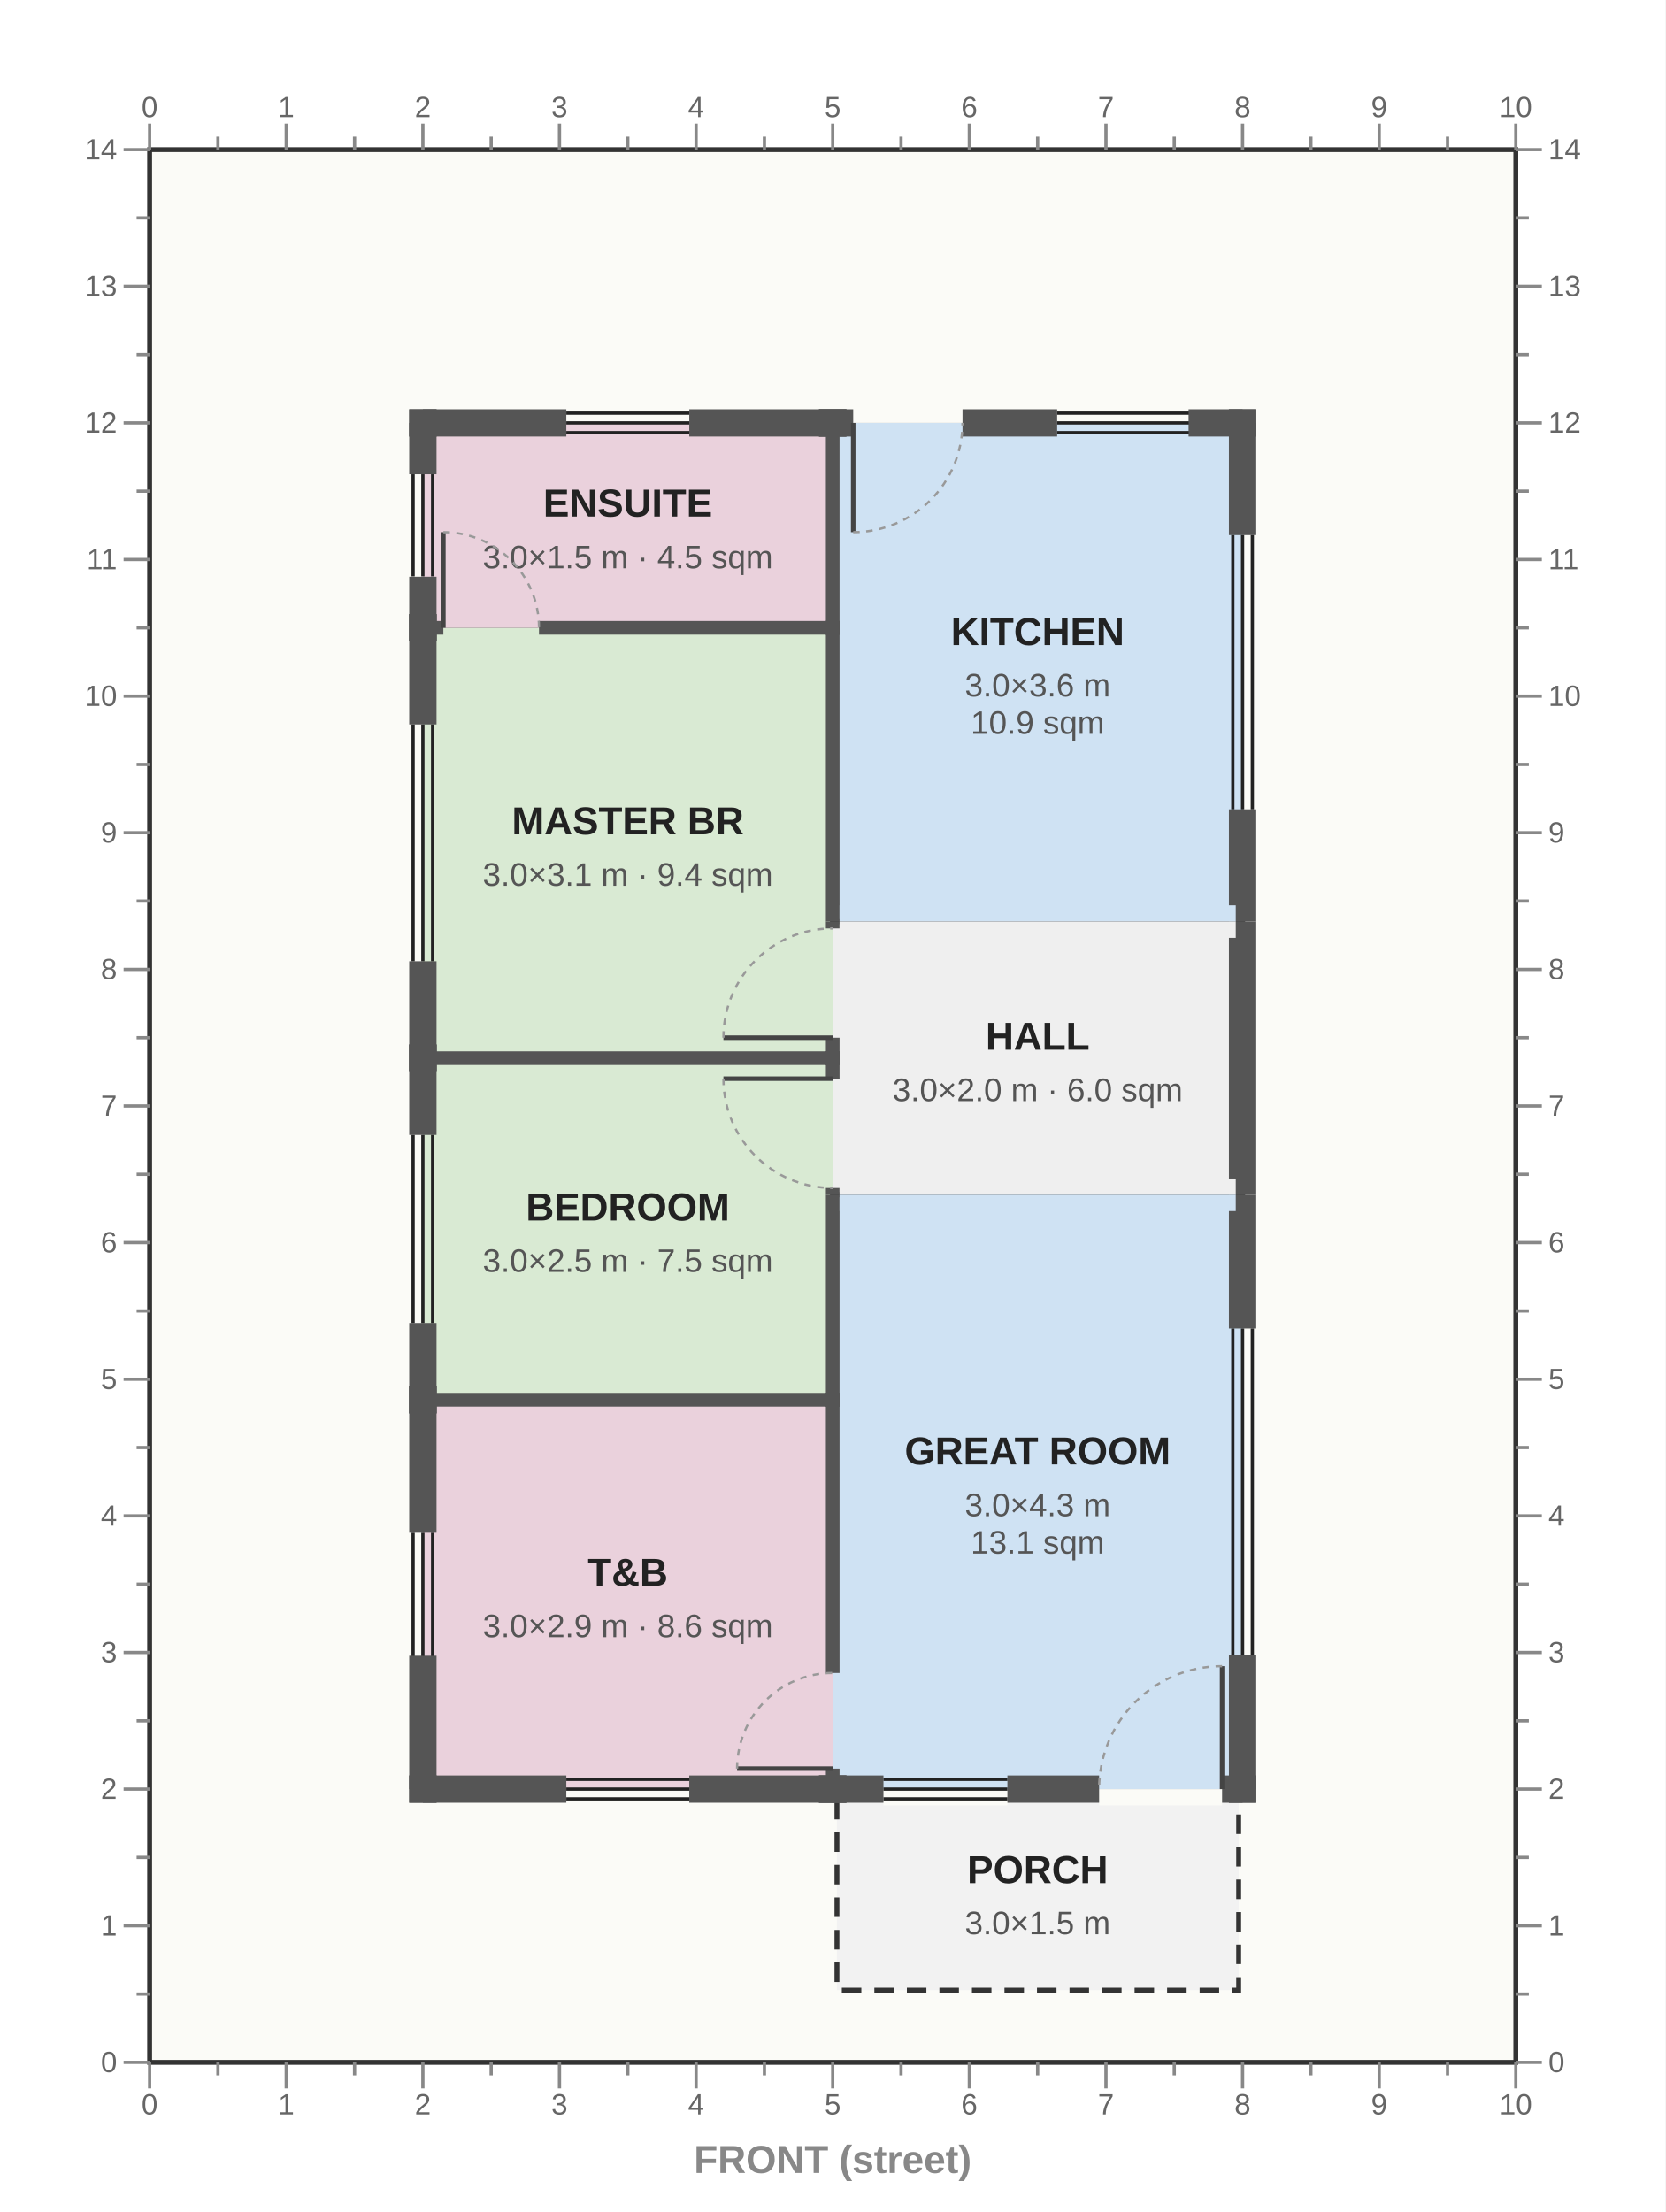
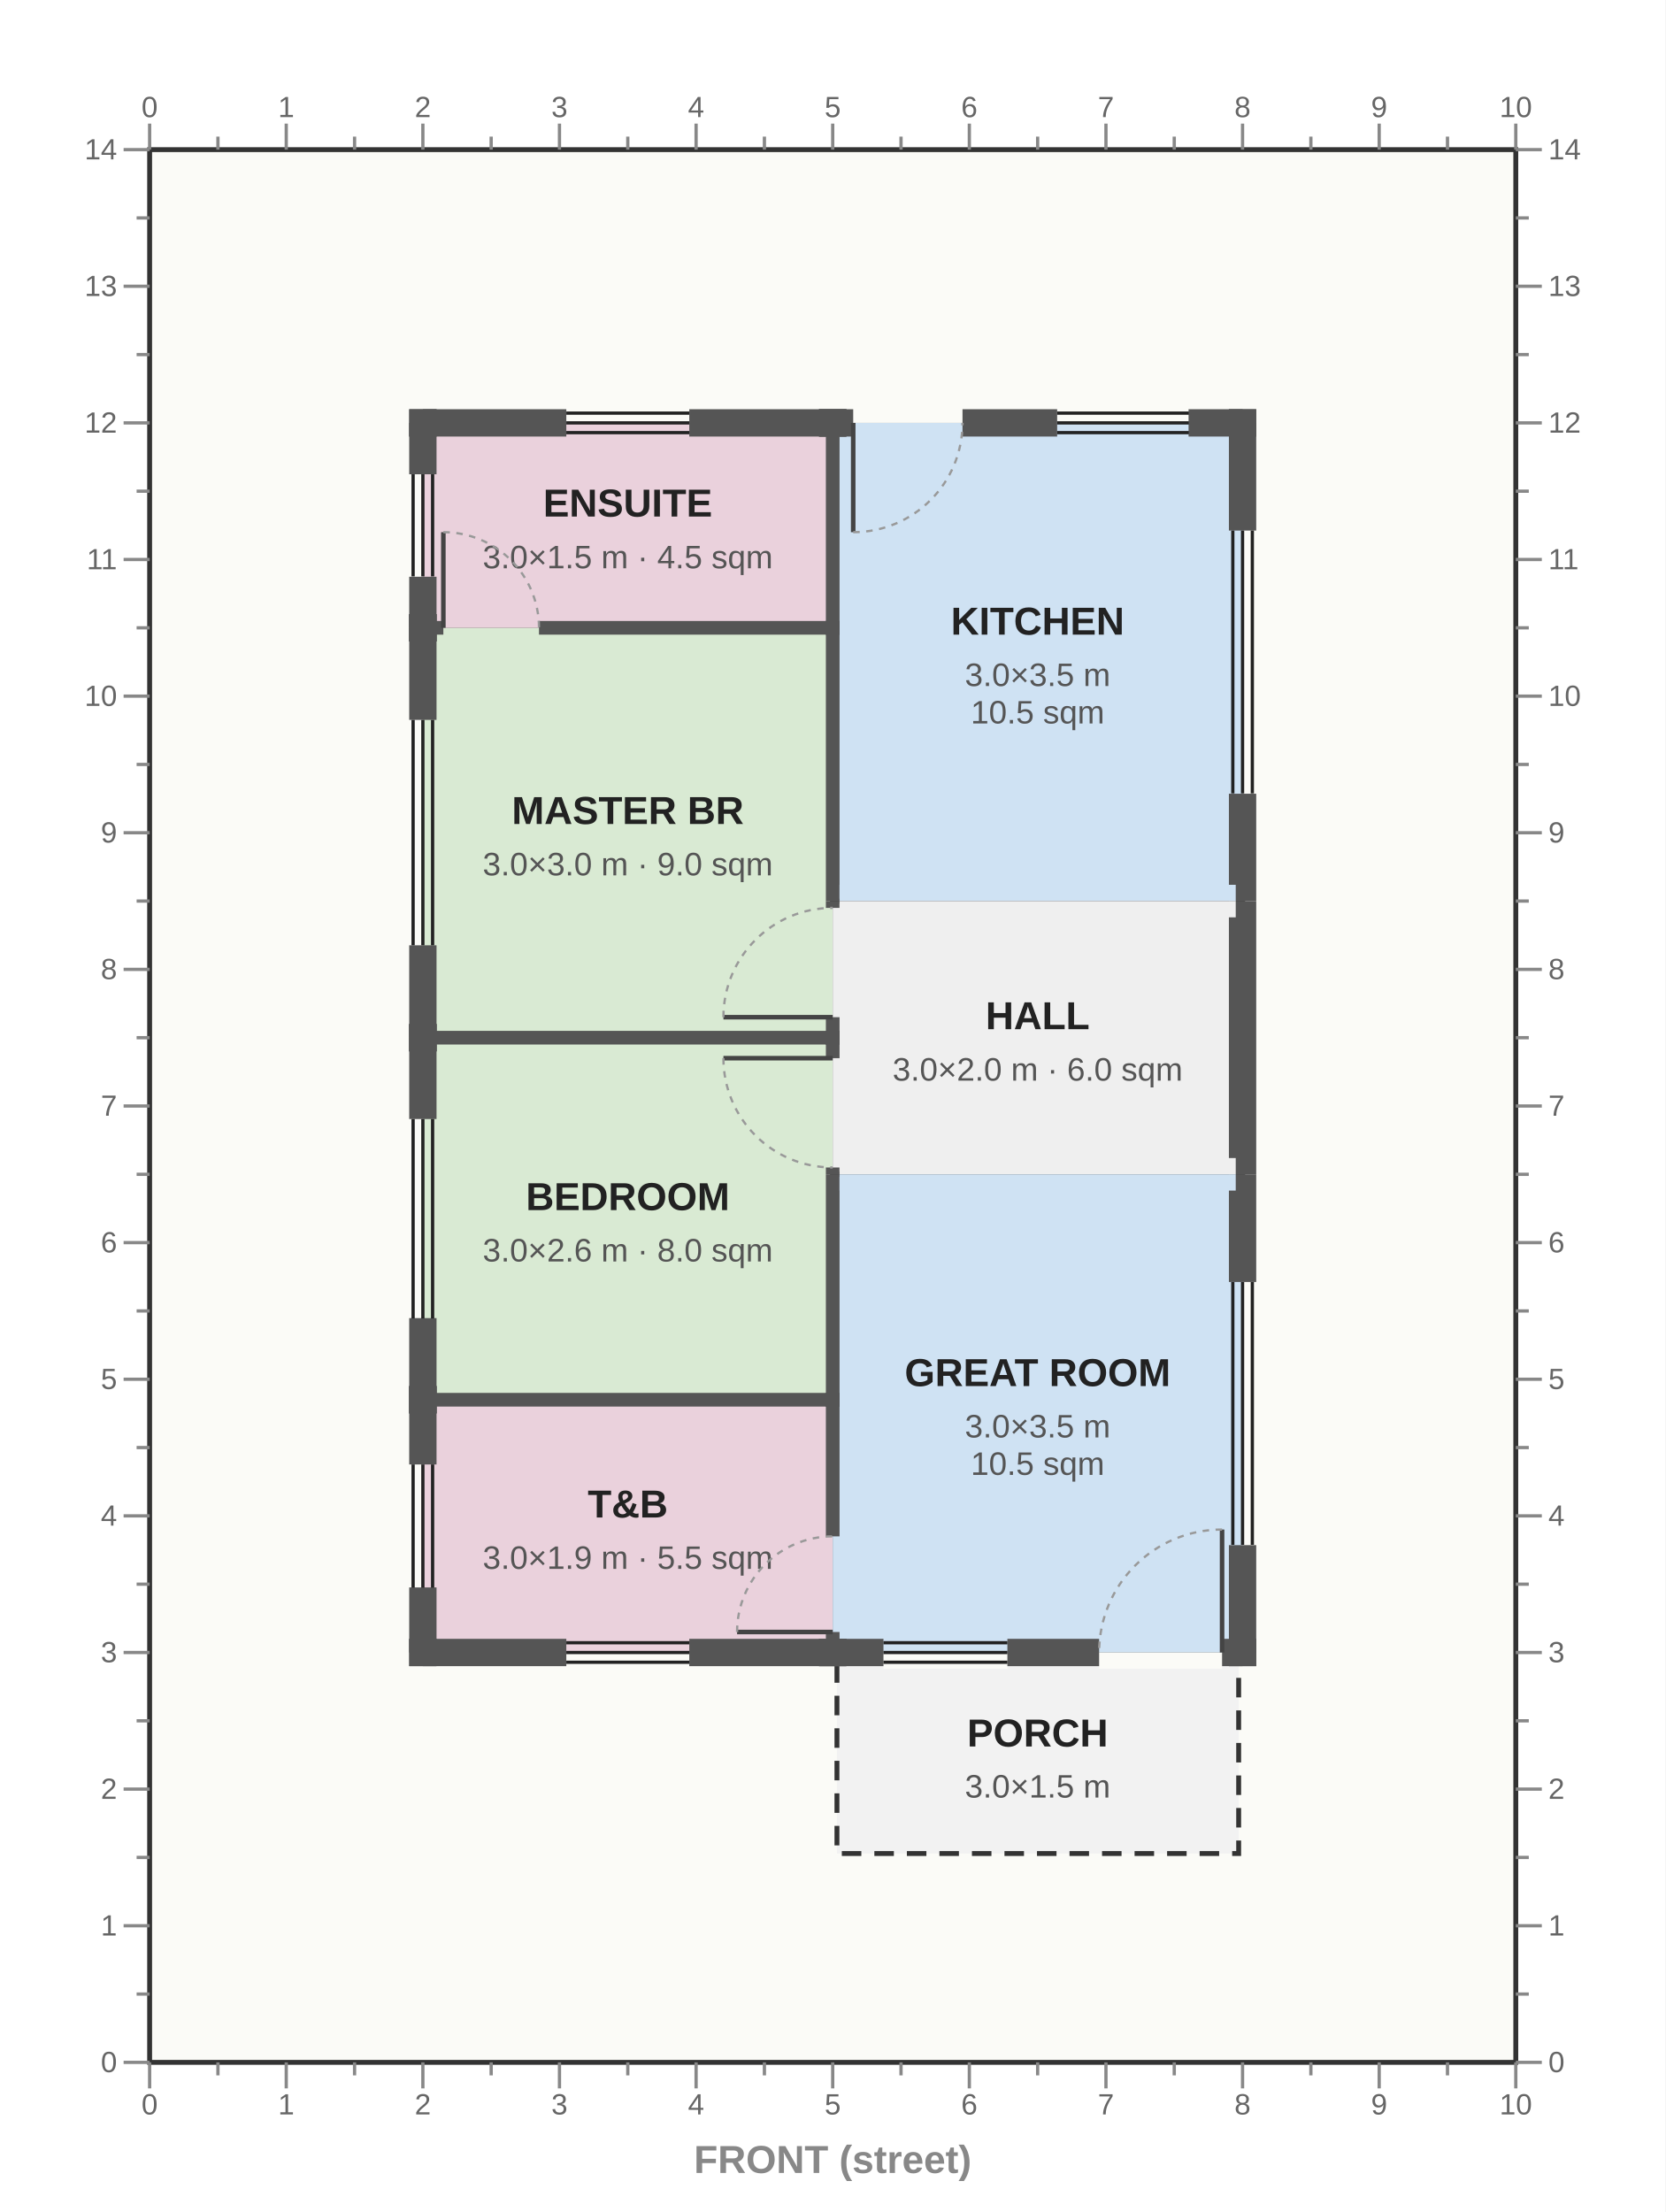
<svg xmlns="http://www.w3.org/2000/svg" width="512" height="680" viewBox="0 0 512 680">
  <rect x="0" y="0" width="512" height="680" fill="white" />
  <rect x="46.0" y="46.0" width="420.0" height="588.0" fill="#fbfbf7" stroke="#333" stroke-width="1.5" />
  <line x1="46.0" y1="46.0" x2="46.0" y2="38.0" stroke="#888" stroke-width="1" />
  <line x1="46.0" y1="634.0" x2="46.0" y2="642.0" stroke="#888" stroke-width="1" />
  <text x="46.0" y="36.0" text-anchor="middle" font-family="Arial" font-size="9" fill="#666">0</text>
  <text x="46.0" y="650.0" text-anchor="middle" font-family="Arial" font-size="9" fill="#666">0</text>
  <line x1="67.0" y1="46.0" x2="67.0" y2="42.0" stroke="#888" stroke-width="1" />
  <line x1="67.0" y1="634.0" x2="67.0" y2="638.0" stroke="#888" stroke-width="1" />
  <line x1="88.0" y1="46.0" x2="88.0" y2="38.0" stroke="#888" stroke-width="1" />
  <line x1="88.0" y1="634.0" x2="88.0" y2="642.0" stroke="#888" stroke-width="1" />
  <text x="88.0" y="36.0" text-anchor="middle" font-family="Arial" font-size="9" fill="#666">1</text>
  <text x="88.0" y="650.0" text-anchor="middle" font-family="Arial" font-size="9" fill="#666">1</text>
  <line x1="109.0" y1="46.0" x2="109.0" y2="42.0" stroke="#888" stroke-width="1" />
  <line x1="109.0" y1="634.0" x2="109.0" y2="638.0" stroke="#888" stroke-width="1" />
  <line x1="130.0" y1="46.0" x2="130.0" y2="38.0" stroke="#888" stroke-width="1" />
  <line x1="130.0" y1="634.0" x2="130.0" y2="642.0" stroke="#888" stroke-width="1" />
  <text x="130.0" y="36.0" text-anchor="middle" font-family="Arial" font-size="9" fill="#666">2</text>
  <text x="130.0" y="650.0" text-anchor="middle" font-family="Arial" font-size="9" fill="#666">2</text>
  <line x1="151.0" y1="46.0" x2="151.0" y2="42.0" stroke="#888" stroke-width="1" />
  <line x1="151.0" y1="634.0" x2="151.0" y2="638.0" stroke="#888" stroke-width="1" />
  <line x1="172.0" y1="46.0" x2="172.0" y2="38.0" stroke="#888" stroke-width="1" />
  <line x1="172.0" y1="634.0" x2="172.0" y2="642.0" stroke="#888" stroke-width="1" />
  <text x="172.0" y="36.0" text-anchor="middle" font-family="Arial" font-size="9" fill="#666">3</text>
  <text x="172.0" y="650.0" text-anchor="middle" font-family="Arial" font-size="9" fill="#666">3</text>
  <line x1="193.0" y1="46.0" x2="193.0" y2="42.0" stroke="#888" stroke-width="1" />
  <line x1="193.0" y1="634.0" x2="193.0" y2="638.0" stroke="#888" stroke-width="1" />
  <line x1="214.0" y1="46.0" x2="214.0" y2="38.0" stroke="#888" stroke-width="1" />
  <line x1="214.0" y1="634.0" x2="214.0" y2="642.0" stroke="#888" stroke-width="1" />
  <text x="214.0" y="36.0" text-anchor="middle" font-family="Arial" font-size="9" fill="#666">4</text>
  <text x="214.0" y="650.0" text-anchor="middle" font-family="Arial" font-size="9" fill="#666">4</text>
  <line x1="235.0" y1="46.0" x2="235.0" y2="42.0" stroke="#888" stroke-width="1" />
  <line x1="235.0" y1="634.0" x2="235.0" y2="638.0" stroke="#888" stroke-width="1" />
  <line x1="256.0" y1="46.0" x2="256.0" y2="38.0" stroke="#888" stroke-width="1" />
  <line x1="256.0" y1="634.0" x2="256.0" y2="642.0" stroke="#888" stroke-width="1" />
  <text x="256.0" y="36.0" text-anchor="middle" font-family="Arial" font-size="9" fill="#666">5</text>
  <text x="256.0" y="650.0" text-anchor="middle" font-family="Arial" font-size="9" fill="#666">5</text>
  <line x1="277.0" y1="46.0" x2="277.0" y2="42.0" stroke="#888" stroke-width="1" />
  <line x1="277.0" y1="634.0" x2="277.0" y2="638.0" stroke="#888" stroke-width="1" />
  <line x1="298.0" y1="46.0" x2="298.0" y2="38.0" stroke="#888" stroke-width="1" />
  <line x1="298.0" y1="634.0" x2="298.0" y2="642.0" stroke="#888" stroke-width="1" />
  <text x="298.0" y="36.0" text-anchor="middle" font-family="Arial" font-size="9" fill="#666">6</text>
  <text x="298.0" y="650.0" text-anchor="middle" font-family="Arial" font-size="9" fill="#666">6</text>
  <line x1="319.0" y1="46.0" x2="319.0" y2="42.0" stroke="#888" stroke-width="1" />
  <line x1="319.0" y1="634.0" x2="319.0" y2="638.0" stroke="#888" stroke-width="1" />
  <line x1="340.0" y1="46.0" x2="340.0" y2="38.0" stroke="#888" stroke-width="1" />
  <line x1="340.0" y1="634.0" x2="340.0" y2="642.0" stroke="#888" stroke-width="1" />
  <text x="340.0" y="36.0" text-anchor="middle" font-family="Arial" font-size="9" fill="#666">7</text>
  <text x="340.0" y="650.0" text-anchor="middle" font-family="Arial" font-size="9" fill="#666">7</text>
  <line x1="361.0" y1="46.0" x2="361.0" y2="42.0" stroke="#888" stroke-width="1" />
  <line x1="361.0" y1="634.0" x2="361.0" y2="638.0" stroke="#888" stroke-width="1" />
  <line x1="382.0" y1="46.0" x2="382.0" y2="38.0" stroke="#888" stroke-width="1" />
  <line x1="382.0" y1="634.0" x2="382.0" y2="642.0" stroke="#888" stroke-width="1" />
  <text x="382.0" y="36.0" text-anchor="middle" font-family="Arial" font-size="9" fill="#666">8</text>
  <text x="382.0" y="650.0" text-anchor="middle" font-family="Arial" font-size="9" fill="#666">8</text>
  <line x1="403.0" y1="46.0" x2="403.0" y2="42.0" stroke="#888" stroke-width="1" />
  <line x1="403.0" y1="634.0" x2="403.0" y2="638.0" stroke="#888" stroke-width="1" />
  <line x1="424.0" y1="46.0" x2="424.0" y2="38.0" stroke="#888" stroke-width="1" />
  <line x1="424.0" y1="634.0" x2="424.0" y2="642.0" stroke="#888" stroke-width="1" />
  <text x="424.0" y="36.0" text-anchor="middle" font-family="Arial" font-size="9" fill="#666">9</text>
  <text x="424.0" y="650.0" text-anchor="middle" font-family="Arial" font-size="9" fill="#666">9</text>
  <line x1="445.0" y1="46.0" x2="445.0" y2="42.0" stroke="#888" stroke-width="1" />
  <line x1="445.0" y1="634.0" x2="445.0" y2="638.0" stroke="#888" stroke-width="1" />
  <line x1="466.0" y1="46.0" x2="466.0" y2="38.0" stroke="#888" stroke-width="1" />
  <line x1="466.0" y1="634.0" x2="466.0" y2="642.0" stroke="#888" stroke-width="1" />
  <text x="466.0" y="36.0" text-anchor="middle" font-family="Arial" font-size="9" fill="#666">10</text>
  <text x="466.0" y="650.0" text-anchor="middle" font-family="Arial" font-size="9" fill="#666">10</text>
  <line x1="46.0" y1="634.0" x2="38.0" y2="634.0" stroke="#888" stroke-width="1" />
  <line x1="466.0" y1="634.0" x2="474.0" y2="634.0" stroke="#888" stroke-width="1" />
  <text x="36.0" y="637.0" text-anchor="end" font-family="Arial" font-size="9" fill="#666">0</text>
  <text x="476.0" y="637.0" text-anchor="start" font-family="Arial" font-size="9" fill="#666">0</text>
  <line x1="46.0" y1="613.0" x2="42.0" y2="613.0" stroke="#888" stroke-width="1" />
  <line x1="466.0" y1="613.0" x2="470.0" y2="613.0" stroke="#888" stroke-width="1" />
  <line x1="46.0" y1="592.0" x2="38.0" y2="592.0" stroke="#888" stroke-width="1" />
  <line x1="466.0" y1="592.0" x2="474.0" y2="592.0" stroke="#888" stroke-width="1" />
  <text x="36.0" y="595.0" text-anchor="end" font-family="Arial" font-size="9" fill="#666">1</text>
  <text x="476.0" y="595.0" text-anchor="start" font-family="Arial" font-size="9" fill="#666">1</text>
  <line x1="46.0" y1="571.0" x2="42.0" y2="571.0" stroke="#888" stroke-width="1" />
  <line x1="466.0" y1="571.0" x2="470.0" y2="571.0" stroke="#888" stroke-width="1" />
  <line x1="46.0" y1="550.0" x2="38.0" y2="550.0" stroke="#888" stroke-width="1" />
  <line x1="466.0" y1="550.0" x2="474.0" y2="550.0" stroke="#888" stroke-width="1" />
  <text x="36.0" y="553.0" text-anchor="end" font-family="Arial" font-size="9" fill="#666">2</text>
  <text x="476.0" y="553.0" text-anchor="start" font-family="Arial" font-size="9" fill="#666">2</text>
  <line x1="46.0" y1="529.0" x2="42.0" y2="529.0" stroke="#888" stroke-width="1" />
  <line x1="466.0" y1="529.0" x2="470.0" y2="529.0" stroke="#888" stroke-width="1" />
  <line x1="46.0" y1="508.0" x2="38.0" y2="508.0" stroke="#888" stroke-width="1" />
  <line x1="466.0" y1="508.0" x2="474.0" y2="508.0" stroke="#888" stroke-width="1" />
  <text x="36.0" y="511.0" text-anchor="end" font-family="Arial" font-size="9" fill="#666">3</text>
  <text x="476.0" y="511.0" text-anchor="start" font-family="Arial" font-size="9" fill="#666">3</text>
  <line x1="46.0" y1="487.0" x2="42.0" y2="487.0" stroke="#888" stroke-width="1" />
  <line x1="466.0" y1="487.0" x2="470.0" y2="487.0" stroke="#888" stroke-width="1" />
  <line x1="46.0" y1="466.0" x2="38.0" y2="466.0" stroke="#888" stroke-width="1" />
  <line x1="466.0" y1="466.0" x2="474.0" y2="466.0" stroke="#888" stroke-width="1" />
  <text x="36.0" y="469.0" text-anchor="end" font-family="Arial" font-size="9" fill="#666">4</text>
  <text x="476.0" y="469.0" text-anchor="start" font-family="Arial" font-size="9" fill="#666">4</text>
  <line x1="46.0" y1="445.0" x2="42.0" y2="445.0" stroke="#888" stroke-width="1" />
  <line x1="466.0" y1="445.0" x2="470.0" y2="445.0" stroke="#888" stroke-width="1" />
  <line x1="46.0" y1="424.0" x2="38.0" y2="424.0" stroke="#888" stroke-width="1" />
  <line x1="466.0" y1="424.0" x2="474.0" y2="424.0" stroke="#888" stroke-width="1" />
  <text x="36.0" y="427.0" text-anchor="end" font-family="Arial" font-size="9" fill="#666">5</text>
  <text x="476.0" y="427.0" text-anchor="start" font-family="Arial" font-size="9" fill="#666">5</text>
  <line x1="46.0" y1="403.0" x2="42.0" y2="403.0" stroke="#888" stroke-width="1" />
  <line x1="466.0" y1="403.0" x2="470.0" y2="403.0" stroke="#888" stroke-width="1" />
  <line x1="46.0" y1="382.0" x2="38.0" y2="382.0" stroke="#888" stroke-width="1" />
  <line x1="466.0" y1="382.0" x2="474.0" y2="382.0" stroke="#888" stroke-width="1" />
  <text x="36.0" y="385.0" text-anchor="end" font-family="Arial" font-size="9" fill="#666">6</text>
  <text x="476.0" y="385.0" text-anchor="start" font-family="Arial" font-size="9" fill="#666">6</text>
  <line x1="46.0" y1="361.0" x2="42.0" y2="361.0" stroke="#888" stroke-width="1" />
  <line x1="466.0" y1="361.0" x2="470.0" y2="361.0" stroke="#888" stroke-width="1" />
  <line x1="46.0" y1="340.0" x2="38.0" y2="340.0" stroke="#888" stroke-width="1" />
  <line x1="466.0" y1="340.0" x2="474.0" y2="340.0" stroke="#888" stroke-width="1" />
  <text x="36.0" y="343.0" text-anchor="end" font-family="Arial" font-size="9" fill="#666">7</text>
  <text x="476.0" y="343.0" text-anchor="start" font-family="Arial" font-size="9" fill="#666">7</text>
  <line x1="46.0" y1="319.0" x2="42.0" y2="319.0" stroke="#888" stroke-width="1" />
  <line x1="466.0" y1="319.0" x2="470.0" y2="319.0" stroke="#888" stroke-width="1" />
  <line x1="46.0" y1="298.0" x2="38.0" y2="298.0" stroke="#888" stroke-width="1" />
  <line x1="466.0" y1="298.0" x2="474.0" y2="298.0" stroke="#888" stroke-width="1" />
  <text x="36.0" y="301.0" text-anchor="end" font-family="Arial" font-size="9" fill="#666">8</text>
  <text x="476.0" y="301.0" text-anchor="start" font-family="Arial" font-size="9" fill="#666">8</text>
  <line x1="46.0" y1="277.0" x2="42.0" y2="277.0" stroke="#888" stroke-width="1" />
  <line x1="466.0" y1="277.0" x2="470.0" y2="277.0" stroke="#888" stroke-width="1" />
  <line x1="46.0" y1="256.0" x2="38.0" y2="256.0" stroke="#888" stroke-width="1" />
  <line x1="466.0" y1="256.0" x2="474.0" y2="256.0" stroke="#888" stroke-width="1" />
  <text x="36.0" y="259.0" text-anchor="end" font-family="Arial" font-size="9" fill="#666">9</text>
  <text x="476.0" y="259.0" text-anchor="start" font-family="Arial" font-size="9" fill="#666">9</text>
  <line x1="46.0" y1="235.0" x2="42.0" y2="235.0" stroke="#888" stroke-width="1" />
  <line x1="466.0" y1="235.0" x2="470.0" y2="235.0" stroke="#888" stroke-width="1" />
  <line x1="46.0" y1="214.0" x2="38.0" y2="214.0" stroke="#888" stroke-width="1" />
  <line x1="466.0" y1="214.0" x2="474.0" y2="214.0" stroke="#888" stroke-width="1" />
  <text x="36.0" y="217.0" text-anchor="end" font-family="Arial" font-size="9" fill="#666">10</text>
  <text x="476.0" y="217.0" text-anchor="start" font-family="Arial" font-size="9" fill="#666">10</text>
  <line x1="46.0" y1="193.0" x2="42.0" y2="193.0" stroke="#888" stroke-width="1" />
  <line x1="466.0" y1="193.0" x2="470.0" y2="193.0" stroke="#888" stroke-width="1" />
  <line x1="46.0" y1="172.0" x2="38.0" y2="172.0" stroke="#888" stroke-width="1" />
  <line x1="466.0" y1="172.0" x2="474.0" y2="172.0" stroke="#888" stroke-width="1" />
  <text x="36.0" y="175.0" text-anchor="end" font-family="Arial" font-size="9" fill="#666">11</text>
  <text x="476.0" y="175.0" text-anchor="start" font-family="Arial" font-size="9" fill="#666">11</text>
  <line x1="46.0" y1="151.0" x2="42.0" y2="151.0" stroke="#888" stroke-width="1" />
  <line x1="466.0" y1="151.0" x2="470.0" y2="151.0" stroke="#888" stroke-width="1" />
  <line x1="46.0" y1="130.0" x2="38.0" y2="130.0" stroke="#888" stroke-width="1" />
  <line x1="466.0" y1="130.0" x2="474.0" y2="130.0" stroke="#888" stroke-width="1" />
  <text x="36.0" y="133.0" text-anchor="end" font-family="Arial" font-size="9" fill="#666">12</text>
  <text x="476.0" y="133.0" text-anchor="start" font-family="Arial" font-size="9" fill="#666">12</text>
  <line x1="46.0" y1="109.0" x2="42.0" y2="109.0" stroke="#888" stroke-width="1" />
  <line x1="466.0" y1="109.0" x2="470.0" y2="109.0" stroke="#888" stroke-width="1" />
  <line x1="46.0" y1="88.0" x2="38.0" y2="88.0" stroke="#888" stroke-width="1" />
  <line x1="466.0" y1="88.0" x2="474.0" y2="88.0" stroke="#888" stroke-width="1" />
  <text x="36.0" y="91.0" text-anchor="end" font-family="Arial" font-size="9" fill="#666">13</text>
  <text x="476.0" y="91.0" text-anchor="start" font-family="Arial" font-size="9" fill="#666">13</text>
  <line x1="46.0" y1="67.0" x2="42.0" y2="67.0" stroke="#888" stroke-width="1" />
  <line x1="466.0" y1="67.0" x2="470.0" y2="67.0" stroke="#888" stroke-width="1" />
  <line x1="46.0" y1="46.0" x2="38.0" y2="46.0" stroke="#888" stroke-width="1" />
  <line x1="466.0" y1="46.0" x2="474.0" y2="46.0" stroke="#888" stroke-width="1" />
  <text x="36.0" y="49.0" text-anchor="end" font-family="Arial" font-size="9" fill="#666">14</text>
  <text x="476.0" y="49.0" text-anchor="start" font-family="Arial" font-size="9" fill="#666">14</text>
-   <rect x="130.0" y="130.0" width="252.0" height="420.0" fill="none" stroke="#9aa" stroke-width="1" stroke-dasharray="3 3" />
-   <rect x="257.3" y="551.3" width="123.5" height="60.5" fill="#f2f2f2" stroke="#333" stroke-width="1.5" stroke-dasharray="6 4" />
-   <text x="319.0" y="578.9" text-anchor="middle" font-family="Arial" font-size="12" font-weight="bold" fill="#222">PORCH</text>
-   <text x="319.0" y="594.6" text-anchor="middle" font-family="Arial" font-size="10" fill="#555">3.0×1.5 m</text>
-   <rect x="130.0" y="193.0" width="126.0" height="132.3" fill="#d9ead3" stroke="#333" stroke-width="1.5" />
-   <text x="193.0" y="256.5" text-anchor="middle" font-family="Arial" font-size="12" font-weight="bold" fill="#222">MASTER BR</text>
-   <text x="193.0" y="272.3" text-anchor="middle" font-family="Arial" font-size="10" fill="#555">3.0×3.1 m · 9.4 sqm</text>
+   <rect x="130.0" y="130.0" width="252.0" height="378.0" fill="none" stroke="#9aa" stroke-width="1" stroke-dasharray="3 3" />
+   <rect x="257.3" y="509.3" width="123.5" height="60.5" fill="#f2f2f2" stroke="#333" stroke-width="1.5" stroke-dasharray="6 4" />
+   <text x="319.0" y="536.9" text-anchor="middle" font-family="Arial" font-size="12" font-weight="bold" fill="#222">PORCH</text>
+   <text x="319.0" y="552.6" text-anchor="middle" font-family="Arial" font-size="10" fill="#555">3.0×1.5 m</text>
+   <rect x="130.0" y="193.0" width="126.0" height="126.0" fill="#d9ead3" stroke="#333" stroke-width="1.5" />
+   <text x="193.0" y="253.3" text-anchor="middle" font-family="Arial" font-size="12" font-weight="bold" fill="#222">MASTER BR</text>
+   <text x="193.0" y="269.1" text-anchor="middle" font-family="Arial" font-size="10" fill="#555">3.0×3.0 m · 9.0 sqm</text>
  <rect x="130.0" y="130.0" width="126.0" height="63.0" fill="#ead1dc" stroke="#333" stroke-width="1.5" />
  <text x="193.0" y="158.8" text-anchor="middle" font-family="Arial" font-size="12" font-weight="bold" fill="#222">ENSUITE</text>
  <text x="193.0" y="174.7" text-anchor="middle" font-family="Arial" font-size="10" fill="#555">3.0×1.5 m · 4.5 sqm</text>
-   <rect x="130.0" y="325.3" width="126.0" height="105.0" fill="#d9ead3" stroke="#333" stroke-width="1.5" />
-   <text x="193.0" y="375.2" text-anchor="middle" font-family="Arial" font-size="12" font-weight="bold" fill="#222">BEDROOM</text>
-   <text x="193.0" y="391.0" text-anchor="middle" font-family="Arial" font-size="10" fill="#555">3.0×2.5 m · 7.5 sqm</text>
-   <rect x="130.0" y="430.3" width="126.0" height="119.7" fill="#ead1dc" stroke="#333" stroke-width="1.5" />
-   <text x="193.0" y="487.5" text-anchor="middle" font-family="Arial" font-size="12" font-weight="bold" fill="#222">T&amp;B</text>
-   <text x="193.0" y="503.3" text-anchor="middle" font-family="Arial" font-size="10" fill="#555">3.0×2.9 m · 8.6 sqm</text>
-   <rect x="256.0" y="283.3" width="126.0" height="84.0" fill="#efefef" stroke="#333" stroke-width="1.5" />
-   <text x="319.0" y="322.7" text-anchor="middle" font-family="Arial" font-size="12" font-weight="bold" fill="#222">HALL</text>
-   <text x="319.0" y="338.5" text-anchor="middle" font-family="Arial" font-size="10" fill="#555">3.0×2.0 m · 6.0 sqm</text>
-   <rect x="256.0" y="130.0" width="126.0" height="153.3" fill="#cfe2f3" stroke="#333" stroke-width="1.5" />
-   <text x="319.0" y="198.3" text-anchor="middle" font-family="Arial" font-size="12" font-weight="bold" fill="#222">KITCHEN</text>
-   <text x="319.0" y="214.1" text-anchor="middle" font-family="Arial" font-size="10" fill="#555">3.0×3.6 m</text>
-   <text x="319.0" y="225.6" text-anchor="middle" font-family="Arial" font-size="10" fill="#555">10.9 sqm</text>
-   <rect x="256.0" y="367.3" width="126.0" height="182.7" fill="#cfe2f3" stroke="#333" stroke-width="1.5" />
-   <text x="319.0" y="450.2" text-anchor="middle" font-family="Arial" font-size="12" font-weight="bold" fill="#222">GREAT ROOM</text>
-   <text x="319.0" y="466.1" text-anchor="middle" font-family="Arial" font-size="10" fill="#555">3.0×4.3 m</text>
-   <text x="319.0" y="477.6" text-anchor="middle" font-family="Arial" font-size="10" fill="#555">13.1 sqm</text>
+   <rect x="130.0" y="319.0" width="126.0" height="111.3" fill="#d9ead3" stroke="#333" stroke-width="1.5" />
+   <text x="193.0" y="372.0" text-anchor="middle" font-family="Arial" font-size="12" font-weight="bold" fill="#222">BEDROOM</text>
+   <text x="193.0" y="387.8" text-anchor="middle" font-family="Arial" font-size="10" fill="#555">3.0×2.6 m · 8.0 sqm</text>
+   <rect x="130.0" y="430.3" width="126.0" height="77.7" fill="#ead1dc" stroke="#333" stroke-width="1.5" />
+   <text x="193.0" y="466.5" text-anchor="middle" font-family="Arial" font-size="12" font-weight="bold" fill="#222">T&amp;B</text>
+   <text x="193.0" y="482.3" text-anchor="middle" font-family="Arial" font-size="10" fill="#555">3.0×1.9 m · 5.5 sqm</text>
+   <rect x="256.0" y="277.0" width="126.0" height="84.0" fill="#efefef" stroke="#333" stroke-width="1.5" />
+   <text x="319.0" y="316.4" text-anchor="middle" font-family="Arial" font-size="12" font-weight="bold" fill="#222">HALL</text>
+   <text x="319.0" y="332.2" text-anchor="middle" font-family="Arial" font-size="10" fill="#555">3.0×2.0 m · 6.0 sqm</text>
+   <rect x="256.0" y="130.0" width="126.0" height="147.0" fill="#cfe2f3" stroke="#333" stroke-width="1.5" />
+   <text x="319.0" y="195.1" text-anchor="middle" font-family="Arial" font-size="12" font-weight="bold" fill="#222">KITCHEN</text>
+   <text x="319.0" y="210.9" text-anchor="middle" font-family="Arial" font-size="10" fill="#555">3.0×3.5 m</text>
+   <text x="319.0" y="222.4" text-anchor="middle" font-family="Arial" font-size="10" fill="#555">10.5 sqm</text>
+   <rect x="256.0" y="361.0" width="126.0" height="147.0" fill="#cfe2f3" stroke="#333" stroke-width="1.5" />
+   <text x="319.0" y="426.1" text-anchor="middle" font-family="Arial" font-size="12" font-weight="bold" fill="#222">GREAT ROOM</text>
+   <text x="319.0" y="441.9" text-anchor="middle" font-family="Arial" font-size="10" fill="#555">3.0×3.5 m</text>
+   <text x="319.0" y="453.4" text-anchor="middle" font-family="Arial" font-size="10" fill="#555">10.5 sqm</text>
  <text x="256.0" y="668.0" text-anchor="middle" font-family="Arial" font-size="12" font-weight="bold" fill="#888">FRONT (street)</text>
  <rect x="130.00" y="190.90" width="126.00" height="4.20" fill="#555" stroke="none" />
-   <rect x="130.00" y="323.20" width="126.00" height="4.20" fill="#555" stroke="none" />
-   <rect x="253.90" y="283.30" width="4.20" height="42.00" fill="#555" stroke="none" />
-   <rect x="253.90" y="193.00" width="4.20" height="90.30" fill="#555" stroke="none" />
+   <rect x="130.00" y="316.90" width="126.00" height="4.20" fill="#555" stroke="none" />
+   <rect x="253.90" y="277.00" width="4.20" height="42.00" fill="#555" stroke="none" />
+   <rect x="253.90" y="193.00" width="4.20" height="84.00" fill="#555" stroke="none" />
  <rect x="253.90" y="130.00" width="4.20" height="63.00" fill="#555" stroke="none" />
  <rect x="130.00" y="428.20" width="126.00" height="4.20" fill="#555" stroke="none" />
-   <rect x="253.90" y="325.30" width="4.20" height="42.00" fill="#555" stroke="none" />
-   <rect x="253.90" y="367.30" width="4.20" height="63.00" fill="#555" stroke="none" />
-   <rect x="253.90" y="430.30" width="4.20" height="119.70" fill="#555" stroke="none" />
-   <rect x="125.80" y="193.00" width="8.40" height="132.30" fill="#555" stroke="none" />
+   <rect x="253.90" y="319.00" width="4.20" height="42.00" fill="#555" stroke="none" />
+   <rect x="253.90" y="361.00" width="4.20" height="69.30" fill="#555" stroke="none" />
+   <rect x="253.90" y="430.30" width="4.20" height="77.70" fill="#555" stroke="none" />
+   <rect x="125.80" y="193.00" width="8.40" height="126.00" fill="#555" stroke="none" />
  <rect x="130.00" y="125.80" width="126.00" height="8.40" fill="#555" stroke="none" />
  <rect x="125.80" y="130.00" width="8.40" height="63.00" fill="#555" stroke="none" />
-   <rect x="125.80" y="325.30" width="8.40" height="105.00" fill="#555" stroke="none" />
-   <rect x="130.00" y="545.80" width="126.00" height="8.40" fill="#555" stroke="none" />
-   <rect x="125.80" y="430.30" width="8.40" height="119.70" fill="#555" stroke="none" />
-   <rect x="377.80" y="283.30" width="8.40" height="84.00" fill="#555" stroke="none" />
+   <rect x="125.80" y="319.00" width="8.40" height="111.30" fill="#555" stroke="none" />
+   <rect x="130.00" y="503.80" width="126.00" height="8.40" fill="#555" stroke="none" />
+   <rect x="125.80" y="430.30" width="8.40" height="77.70" fill="#555" stroke="none" />
+   <rect x="377.80" y="277.00" width="8.40" height="84.00" fill="#555" stroke="none" />
  <rect x="256.00" y="125.80" width="126.00" height="8.40" fill="#555" stroke="none" />
-   <rect x="377.80" y="130.00" width="8.40" height="153.30" fill="#555" stroke="none" />
-   <rect x="256.00" y="545.80" width="126.00" height="8.40" fill="#555" stroke="none" />
-   <rect x="377.80" y="367.30" width="8.40" height="182.70" fill="#555" stroke="none" />
+   <rect x="377.80" y="130.00" width="8.40" height="147.00" fill="#555" stroke="none" />
+   <rect x="256.00" y="503.80" width="126.00" height="8.40" fill="#555" stroke="none" />
+   <rect x="377.80" y="361.00" width="8.40" height="147.00" fill="#555" stroke="none" />
  <rect x="125.80" y="188.80" width="8.40" height="8.40" fill="#555" stroke="none" />
  <rect x="253.90" y="190.90" width="4.20" height="4.20" fill="#555" stroke="none" />
-   <rect x="125.80" y="321.10" width="8.40" height="8.40" fill="#555" stroke="none" />
-   <rect x="253.90" y="323.20" width="4.20" height="4.20" fill="#555" stroke="none" />
-   <rect x="253.90" y="323.20" width="4.20" height="4.20" fill="#555" stroke="none" />
+   <rect x="125.80" y="314.80" width="8.40" height="8.40" fill="#555" stroke="none" />
+   <rect x="253.90" y="316.90" width="4.20" height="4.20" fill="#555" stroke="none" />
+   <rect x="253.90" y="316.90" width="4.20" height="4.20" fill="#555" stroke="none" />
  <rect x="253.90" y="190.90" width="4.20" height="4.20" fill="#555" stroke="none" />
  <rect x="253.90" y="190.90" width="4.20" height="4.20" fill="#555" stroke="none" />
  <rect x="251.80" y="125.80" width="8.40" height="8.40" fill="#555" stroke="none" />
  <rect x="125.80" y="426.10" width="8.40" height="8.40" fill="#555" stroke="none" />
  <rect x="253.90" y="428.20" width="4.20" height="4.20" fill="#555" stroke="none" />
-   <rect x="253.90" y="323.20" width="4.20" height="4.20" fill="#555" stroke="none" />
+   <rect x="253.90" y="316.90" width="4.20" height="4.20" fill="#555" stroke="none" />
  <rect x="253.90" y="428.20" width="4.20" height="4.20" fill="#555" stroke="none" />
-   <rect x="251.80" y="545.80" width="8.40" height="8.40" fill="#555" stroke="none" />
+   <rect x="251.80" y="503.80" width="8.40" height="8.40" fill="#555" stroke="none" />
  <rect x="253.90" y="428.20" width="4.20" height="4.20" fill="#555" stroke="none" />
-   <rect x="125.80" y="321.10" width="8.40" height="8.40" fill="#555" stroke="none" />
+   <rect x="125.80" y="314.80" width="8.40" height="8.40" fill="#555" stroke="none" />
  <rect x="125.80" y="188.80" width="8.40" height="8.40" fill="#555" stroke="none" />
  <rect x="125.80" y="125.80" width="8.40" height="8.40" fill="#555" stroke="none" />
  <rect x="251.80" y="125.80" width="8.40" height="8.40" fill="#555" stroke="none" />
  <rect x="125.80" y="188.80" width="8.40" height="8.40" fill="#555" stroke="none" />
  <rect x="125.80" y="125.80" width="8.40" height="8.40" fill="#555" stroke="none" />
  <rect x="125.80" y="426.10" width="8.40" height="8.40" fill="#555" stroke="none" />
-   <rect x="125.80" y="321.10" width="8.40" height="8.40" fill="#555" stroke="none" />
-   <rect x="125.80" y="545.80" width="8.40" height="8.40" fill="#555" stroke="none" />
-   <rect x="251.80" y="545.80" width="8.40" height="8.40" fill="#555" stroke="none" />
-   <rect x="125.80" y="545.80" width="8.40" height="8.40" fill="#555" stroke="none" />
+   <rect x="125.80" y="314.80" width="8.40" height="8.40" fill="#555" stroke="none" />
+   <rect x="125.80" y="503.80" width="8.40" height="8.40" fill="#555" stroke="none" />
+   <rect x="251.80" y="503.80" width="8.40" height="8.40" fill="#555" stroke="none" />
+   <rect x="125.80" y="503.80" width="8.40" height="8.40" fill="#555" stroke="none" />
  <rect x="125.80" y="426.10" width="8.40" height="8.40" fill="#555" stroke="none" />
  <rect x="251.80" y="125.80" width="8.40" height="8.40" fill="#555" stroke="none" />
  <rect x="377.80" y="125.80" width="8.40" height="8.40" fill="#555" stroke="none" />
  <rect x="377.80" y="125.80" width="8.40" height="8.40" fill="#555" stroke="none" />
-   <rect x="251.80" y="545.80" width="8.40" height="8.40" fill="#555" stroke="none" />
-   <rect x="377.80" y="545.80" width="8.40" height="8.40" fill="#555" stroke="none" />
-   <rect x="377.80" y="545.80" width="8.40" height="8.40" fill="#555" stroke="none" />
-   <rect x="258.1" y="278.3" width="121.8" height="5.0" fill="#cfe2f3" stroke="none" />
-   <rect x="258.1" y="283.3" width="121.8" height="5.0" fill="#efefef" stroke="none" />
-   <rect x="258.1" y="362.3" width="121.8" height="5.0" fill="#efefef" stroke="none" />
-   <rect x="258.1" y="367.3" width="121.8" height="5.0" fill="#cfe2f3" stroke="none" />
+   <rect x="251.80" y="503.80" width="8.40" height="8.40" fill="#555" stroke="none" />
+   <rect x="377.80" y="503.80" width="8.40" height="8.40" fill="#555" stroke="none" />
+   <rect x="377.80" y="503.80" width="8.40" height="8.40" fill="#555" stroke="none" />
+   <rect x="258.1" y="272.0" width="121.8" height="5.0" fill="#cfe2f3" stroke="none" />
+   <rect x="258.1" y="277.0" width="121.8" height="5.0" fill="#efefef" stroke="none" />
+   <rect x="258.1" y="356.0" width="121.8" height="5.0" fill="#efefef" stroke="none" />
+   <rect x="258.1" y="361.0" width="121.8" height="5.0" fill="#cfe2f3" stroke="none" />
  <rect x="136.3" y="193.0" width="29.4" height="5.0" fill="#d9ead3" stroke="none" />
  <rect x="136.3" y="188.0" width="29.4" height="5.0" fill="#ead1dc" stroke="none" />
  <line x1="136.3" y1="193.0" x2="136.3" y2="163.6" stroke="#444" stroke-width="1.4" />
  <path d="M 136.3 163.6 A 29.4 29.4 0 0 1 165.7 193.0" fill="none" stroke="#999" stroke-width="0.7" stroke-dasharray="2 2" />
-   <rect x="251.0" y="285.4" width="5.0" height="33.6" fill="#d9ead3" stroke="none" />
-   <rect x="256.0" y="285.4" width="5.0" height="33.6" fill="#efefef" stroke="none" />
-   <line x1="256.0" y1="319.0" x2="222.4" y2="319.0" stroke="#444" stroke-width="1.4" />
-   <path d="M 222.4 319.0 A 33.6 33.6 0 0 1 256.0 285.4" fill="none" stroke="#999" stroke-width="0.7" stroke-dasharray="2 2" />
-   <rect x="251.0" y="331.6" width="5.0" height="33.6" fill="#d9ead3" stroke="none" />
-   <rect x="256.0" y="331.6" width="5.0" height="33.6" fill="#efefef" stroke="none" />
-   <line x1="256.0" y1="331.6" x2="222.4" y2="331.6" stroke="#444" stroke-width="1.4" />
-   <path d="M 222.4 331.6 A 33.6 33.6 0 0 0 256.0 365.2" fill="none" stroke="#999" stroke-width="0.7" stroke-dasharray="2 2" />
-   <rect x="251.0" y="514.3" width="5.0" height="29.4" fill="#ead1dc" stroke="none" />
-   <rect x="256.0" y="514.3" width="5.0" height="29.4" fill="#cfe2f3" stroke="none" />
-   <line x1="256.0" y1="543.7" x2="226.6" y2="543.7" stroke="#444" stroke-width="1.4" />
-   <path d="M 226.6 543.7 A 29.4 29.4 0 0 1 256.0 514.3" fill="none" stroke="#999" stroke-width="0.7" stroke-dasharray="2 2" />
-   <rect x="337.9" y="545.0" width="37.8" height="5.0" fill="#cfe2f3" stroke="none" />
-   <rect x="337.9" y="550.0" width="37.8" height="5.0" fill="#fbfbf7" stroke="none" />
-   <line x1="375.7" y1="550.0" x2="375.7" y2="512.2" stroke="#444" stroke-width="1.4" />
-   <path d="M 375.7 512.2 A 37.8 37.8 0 0 0 337.9 550.0" fill="none" stroke="#999" stroke-width="0.7" stroke-dasharray="2 2" />
+   <rect x="251.0" y="279.1" width="5.0" height="33.6" fill="#d9ead3" stroke="none" />
+   <rect x="256.0" y="279.1" width="5.0" height="33.6" fill="#efefef" stroke="none" />
+   <line x1="256.0" y1="312.7" x2="222.4" y2="312.7" stroke="#444" stroke-width="1.4" />
+   <path d="M 222.4 312.7 A 33.6 33.6 0 0 1 256.0 279.1" fill="none" stroke="#999" stroke-width="0.7" stroke-dasharray="2 2" />
+   <rect x="251.0" y="325.3" width="5.0" height="33.6" fill="#d9ead3" stroke="none" />
+   <rect x="256.0" y="325.3" width="5.0" height="33.6" fill="#efefef" stroke="none" />
+   <line x1="256.0" y1="325.3" x2="222.4" y2="325.3" stroke="#444" stroke-width="1.4" />
+   <path d="M 222.4 325.3 A 33.6 33.6 0 0 0 256.0 358.9" fill="none" stroke="#999" stroke-width="0.7" stroke-dasharray="2 2" />
+   <rect x="251.0" y="472.3" width="5.0" height="29.4" fill="#ead1dc" stroke="none" />
+   <rect x="256.0" y="472.3" width="5.0" height="29.4" fill="#cfe2f3" stroke="none" />
+   <line x1="256.0" y1="501.7" x2="226.6" y2="501.7" stroke="#444" stroke-width="1.4" />
+   <path d="M 226.6 501.7 A 29.4 29.4 0 0 1 256.0 472.3" fill="none" stroke="#999" stroke-width="0.7" stroke-dasharray="2 2" />
+   <rect x="337.9" y="503.0" width="37.8" height="5.0" fill="#cfe2f3" stroke="none" />
+   <rect x="337.9" y="508.0" width="37.8" height="5.0" fill="#fbfbf7" stroke="none" />
+   <line x1="375.7" y1="508.0" x2="375.7" y2="470.2" stroke="#444" stroke-width="1.4" />
+   <path d="M 375.7 470.2 A 37.8 37.8 0 0 0 337.9 508.0" fill="none" stroke="#999" stroke-width="0.7" stroke-dasharray="2 2" />
  <rect x="262.3" y="130.0" width="33.6" height="5.0" fill="#cfe2f3" stroke="none" />
  <rect x="262.3" y="125.0" width="33.6" height="5.0" fill="#fbfbf7" stroke="none" />
  <line x1="262.3" y1="130.0" x2="262.3" y2="163.6" stroke="#444" stroke-width="1.4" />
  <path d="M 262.3 163.6 A 33.6 33.6 0 0 0 295.9 130.0" fill="none" stroke="#999" stroke-width="0.7" stroke-dasharray="2 2" />
-   <rect x="130.0" y="222.7" width="5.0" height="72.8" fill="#d9ead3" stroke="none" />
-   <rect x="125.0" y="222.7" width="5.0" height="72.8" fill="#fbfbf7" stroke="none" />
-   <line x1="127.0" y1="295.5" x2="127.0" y2="222.7" stroke="#222" stroke-width="1.0" />
-   <line x1="130.0" y1="295.5" x2="130.0" y2="222.7" stroke="#222" stroke-width="1.0" />
-   <line x1="133.0" y1="295.5" x2="133.0" y2="222.7" stroke="#222" stroke-width="1.0" />
+   <rect x="130.0" y="221.3" width="5.0" height="69.3" fill="#d9ead3" stroke="none" />
+   <rect x="125.0" y="221.3" width="5.0" height="69.3" fill="#fbfbf7" stroke="none" />
+   <line x1="127.0" y1="290.6" x2="127.0" y2="221.3" stroke="#222" stroke-width="1.0" />
+   <line x1="130.0" y1="290.6" x2="130.0" y2="221.3" stroke="#222" stroke-width="1.0" />
+   <line x1="133.0" y1="290.6" x2="133.0" y2="221.3" stroke="#222" stroke-width="1.0" />
  <rect x="174.1" y="130.0" width="37.8" height="5.0" fill="#ead1dc" stroke="none" />
  <rect x="174.1" y="125.0" width="37.8" height="5.0" fill="#fbfbf7" stroke="none" />
  <line x1="174.1" y1="127.0" x2="211.9" y2="127.0" stroke="#222" stroke-width="1.0" />
  <line x1="174.1" y1="130.0" x2="211.9" y2="130.0" stroke="#222" stroke-width="1.0" />
  <line x1="174.1" y1="133.0" x2="211.9" y2="133.0" stroke="#222" stroke-width="1.0" />
  <rect x="130.0" y="145.8" width="5.0" height="31.5" fill="#ead1dc" stroke="none" />
  <rect x="125.0" y="145.8" width="5.0" height="31.5" fill="#fbfbf7" stroke="none" />
  <line x1="127.0" y1="177.2" x2="127.0" y2="145.8" stroke="#222" stroke-width="1.0" />
  <line x1="130.0" y1="177.2" x2="130.0" y2="145.8" stroke="#222" stroke-width="1.0" />
  <line x1="133.0" y1="177.2" x2="133.0" y2="145.8" stroke="#222" stroke-width="1.0" />
-   <rect x="130.0" y="348.9" width="5.0" height="57.8" fill="#d9ead3" stroke="none" />
-   <rect x="125.0" y="348.9" width="5.0" height="57.8" fill="#fbfbf7" stroke="none" />
-   <line x1="127.0" y1="406.7" x2="127.0" y2="348.9" stroke="#222" stroke-width="1.0" />
-   <line x1="130.0" y1="406.7" x2="130.0" y2="348.9" stroke="#222" stroke-width="1.0" />
-   <line x1="133.0" y1="406.7" x2="133.0" y2="348.9" stroke="#222" stroke-width="1.0" />
-   <rect x="174.1" y="545.0" width="37.8" height="5.0" fill="#ead1dc" stroke="none" />
-   <rect x="174.1" y="550.0" width="37.8" height="5.0" fill="#fbfbf7" stroke="none" />
-   <line x1="174.1" y1="547.0" x2="211.9" y2="547.0" stroke="#222" stroke-width="1.0" />
-   <line x1="174.1" y1="550.0" x2="211.9" y2="550.0" stroke="#222" stroke-width="1.0" />
-   <line x1="174.1" y1="553.0" x2="211.9" y2="553.0" stroke="#222" stroke-width="1.0" />
-   <rect x="130.0" y="471.2" width="5.0" height="37.8" fill="#ead1dc" stroke="none" />
-   <rect x="125.0" y="471.2" width="5.0" height="37.8" fill="#fbfbf7" stroke="none" />
-   <line x1="127.0" y1="509.1" x2="127.0" y2="471.2" stroke="#222" stroke-width="1.0" />
-   <line x1="130.0" y1="509.1" x2="130.0" y2="471.2" stroke="#222" stroke-width="1.0" />
-   <line x1="133.0" y1="509.1" x2="133.0" y2="471.2" stroke="#222" stroke-width="1.0" />
-   <rect x="377.0" y="164.5" width="5.0" height="84.3" fill="#cfe2f3" stroke="none" />
-   <rect x="382.0" y="164.5" width="5.0" height="84.3" fill="#fbfbf7" stroke="none" />
-   <line x1="379.0" y1="248.8" x2="379.0" y2="164.5" stroke="#222" stroke-width="1.0" />
-   <line x1="382.0" y1="248.8" x2="382.0" y2="164.5" stroke="#222" stroke-width="1.0" />
-   <line x1="385.0" y1="248.8" x2="385.0" y2="164.5" stroke="#222" stroke-width="1.0" />
+   <rect x="130.0" y="344.0" width="5.0" height="61.2" fill="#d9ead3" stroke="none" />
+   <rect x="125.0" y="344.0" width="5.0" height="61.2" fill="#fbfbf7" stroke="none" />
+   <line x1="127.0" y1="405.3" x2="127.0" y2="344.0" stroke="#222" stroke-width="1.0" />
+   <line x1="130.0" y1="405.3" x2="130.0" y2="344.0" stroke="#222" stroke-width="1.0" />
+   <line x1="133.0" y1="405.3" x2="133.0" y2="344.0" stroke="#222" stroke-width="1.0" />
+   <rect x="174.1" y="503.0" width="37.8" height="5.0" fill="#ead1dc" stroke="none" />
+   <rect x="174.1" y="508.0" width="37.8" height="5.0" fill="#fbfbf7" stroke="none" />
+   <line x1="174.1" y1="505.0" x2="211.9" y2="505.0" stroke="#222" stroke-width="1.0" />
+   <line x1="174.1" y1="508.0" x2="211.9" y2="508.0" stroke="#222" stroke-width="1.0" />
+   <line x1="174.1" y1="511.0" x2="211.9" y2="511.0" stroke="#222" stroke-width="1.0" />
+   <rect x="130.0" y="450.2" width="5.0" height="37.8" fill="#ead1dc" stroke="none" />
+   <rect x="125.0" y="450.2" width="5.0" height="37.8" fill="#fbfbf7" stroke="none" />
+   <line x1="127.0" y1="488.1" x2="127.0" y2="450.2" stroke="#222" stroke-width="1.0" />
+   <line x1="130.0" y1="488.1" x2="130.0" y2="450.2" stroke="#222" stroke-width="1.0" />
+   <line x1="133.0" y1="488.1" x2="133.0" y2="450.2" stroke="#222" stroke-width="1.0" />
+   <rect x="377.0" y="163.1" width="5.0" height="80.9" fill="#cfe2f3" stroke="none" />
+   <rect x="382.0" y="163.1" width="5.0" height="80.9" fill="#fbfbf7" stroke="none" />
+   <line x1="379.0" y1="243.9" x2="379.0" y2="163.1" stroke="#222" stroke-width="1.0" />
+   <line x1="382.0" y1="243.9" x2="382.0" y2="163.1" stroke="#222" stroke-width="1.0" />
+   <line x1="385.0" y1="243.9" x2="385.0" y2="163.1" stroke="#222" stroke-width="1.0" />
  <rect x="325.0" y="130.0" width="40.4" height="5.0" fill="#cfe2f3" stroke="none" />
  <rect x="325.0" y="125.0" width="40.4" height="5.0" fill="#fbfbf7" stroke="none" />
  <line x1="325.0" y1="127.0" x2="365.5" y2="127.0" stroke="#222" stroke-width="1.0" />
  <line x1="325.0" y1="130.0" x2="365.5" y2="130.0" stroke="#222" stroke-width="1.0" />
  <line x1="325.0" y1="133.0" x2="365.5" y2="133.0" stroke="#222" stroke-width="1.0" />
-   <rect x="377.0" y="408.4" width="5.0" height="100.5" fill="#cfe2f3" stroke="none" />
-   <rect x="382.0" y="408.4" width="5.0" height="100.5" fill="#fbfbf7" stroke="none" />
-   <line x1="379.0" y1="508.9" x2="379.0" y2="408.4" stroke="#222" stroke-width="1.0" />
-   <line x1="382.0" y1="508.9" x2="382.0" y2="408.4" stroke="#222" stroke-width="1.0" />
-   <line x1="385.0" y1="508.9" x2="385.0" y2="408.4" stroke="#222" stroke-width="1.0" />
-   <rect x="271.6" y="545.0" width="38.1" height="5.0" fill="#cfe2f3" stroke="none" />
-   <rect x="271.6" y="550.0" width="38.1" height="5.0" fill="#fbfbf7" stroke="none" />
-   <line x1="271.6" y1="547.0" x2="309.7" y2="547.0" stroke="#222" stroke-width="1.0" />
-   <line x1="271.6" y1="550.0" x2="309.7" y2="550.0" stroke="#222" stroke-width="1.0" />
-   <line x1="271.6" y1="553.0" x2="309.7" y2="553.0" stroke="#222" stroke-width="1.0" />
+   <rect x="377.0" y="394.1" width="5.0" height="80.9" fill="#cfe2f3" stroke="none" />
+   <rect x="382.0" y="394.1" width="5.0" height="80.9" fill="#fbfbf7" stroke="none" />
+   <line x1="379.0" y1="474.9" x2="379.0" y2="394.1" stroke="#222" stroke-width="1.0" />
+   <line x1="382.0" y1="474.9" x2="382.0" y2="394.1" stroke="#222" stroke-width="1.0" />
+   <line x1="385.0" y1="474.9" x2="385.0" y2="394.1" stroke="#222" stroke-width="1.0" />
+   <rect x="271.6" y="503.0" width="38.1" height="5.0" fill="#cfe2f3" stroke="none" />
+   <rect x="271.6" y="508.0" width="38.1" height="5.0" fill="#fbfbf7" stroke="none" />
+   <line x1="271.6" y1="505.0" x2="309.7" y2="505.0" stroke="#222" stroke-width="1.0" />
+   <line x1="271.6" y1="508.0" x2="309.7" y2="508.0" stroke="#222" stroke-width="1.0" />
+   <line x1="271.6" y1="511.0" x2="309.7" y2="511.0" stroke="#222" stroke-width="1.0" />
</svg>
